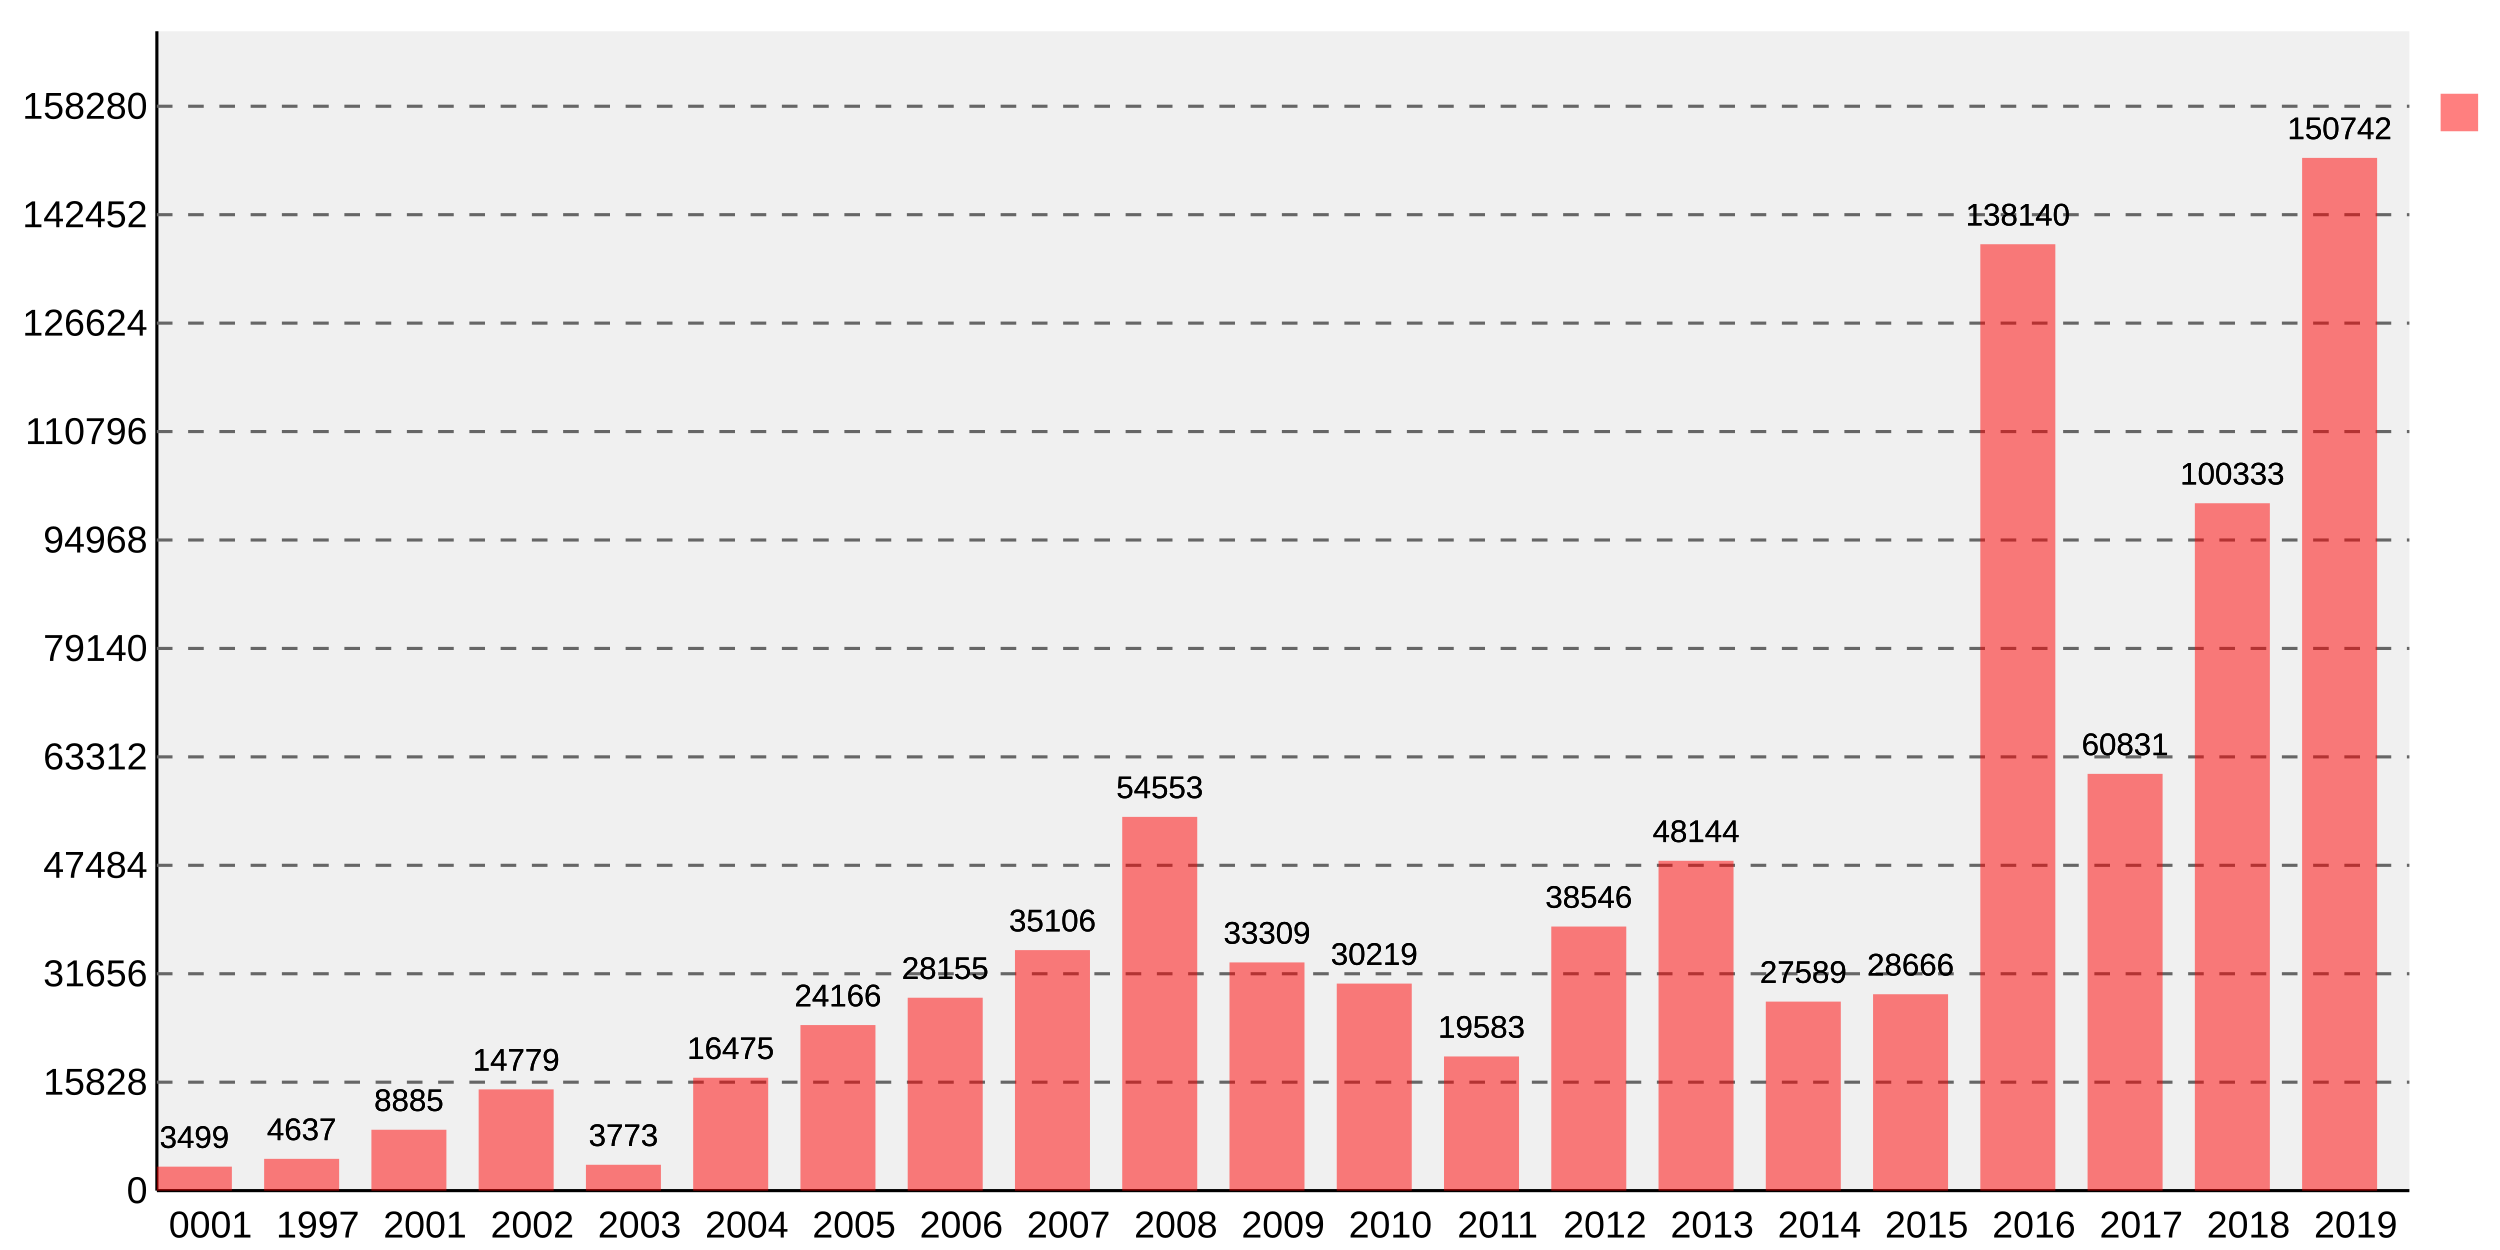
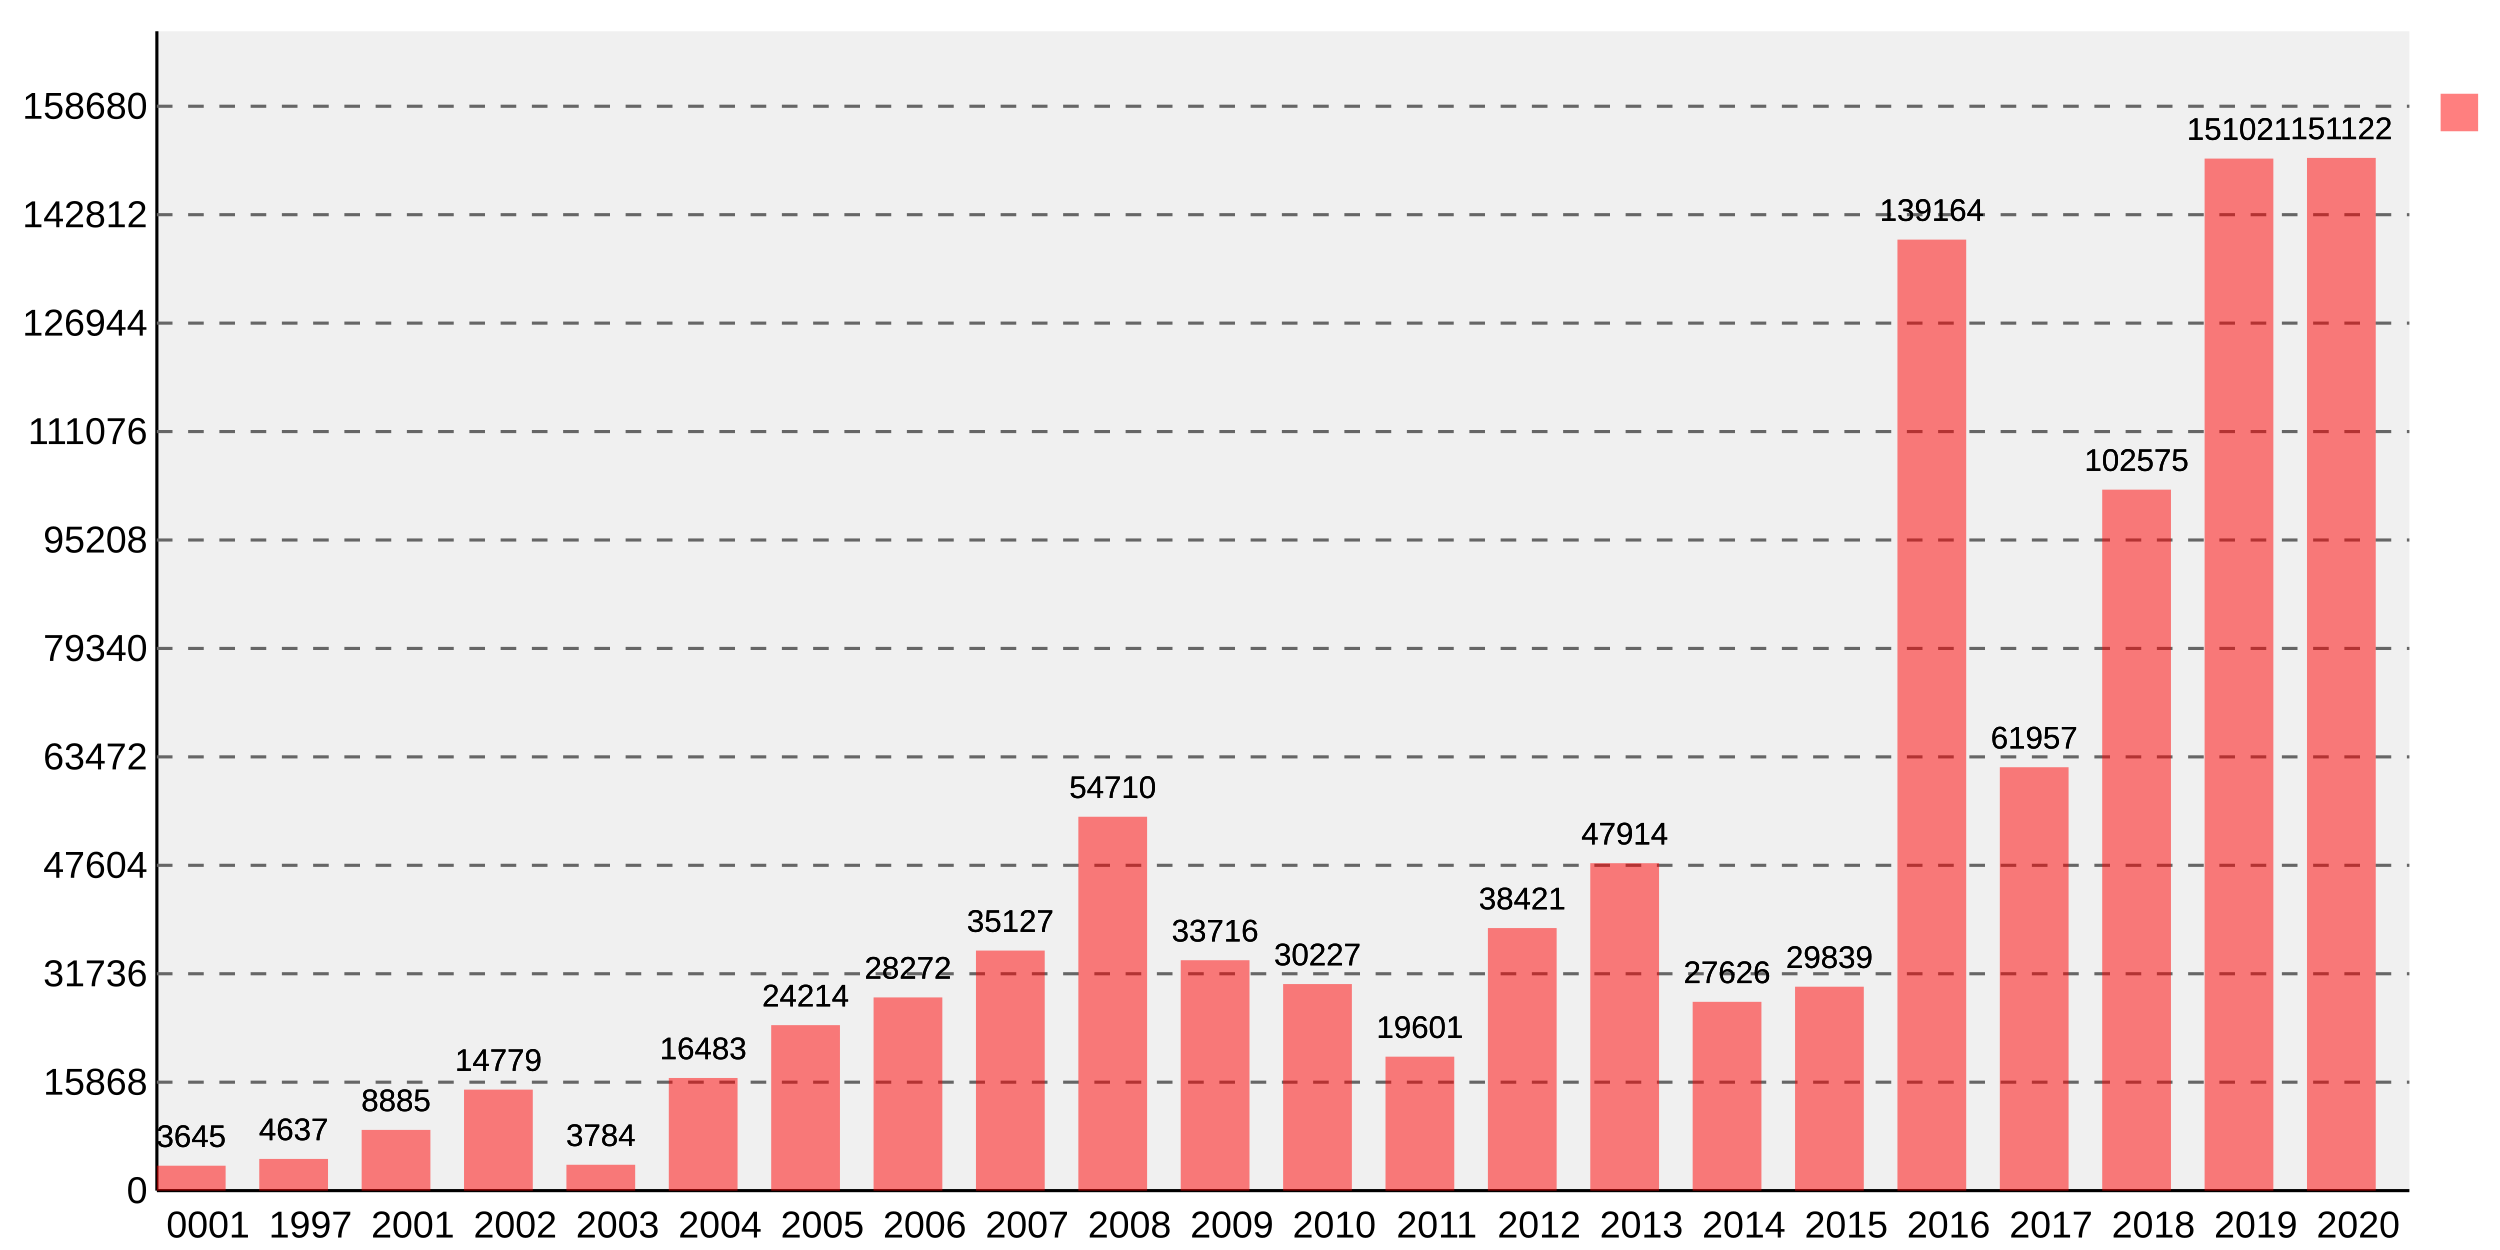
<svg xmlns="http://www.w3.org/2000/svg" viewBox="0 0 800 400">
  <defs>
    <style type="text/css">/*
Base styles for svg.charts.Graph
*/
.svgBackground {
    fill: #fff
    }
.graphBackground {
    fill: #f0f0f0
    }
/* graphs titles */
.mainTitle {
    text-anchor: middle;
    fill: #000;
    font-size: 16px;
    font-family: "Arial", sans-serif;
    font-weight: normal
    }
.subTitle {
    text-anchor: middle;
    fill: #999;
    font-size: 14px;
    font-family: "Arial", sans-serif;
    font-weight: normal
    }
.axis {
    stroke: #000;
    stroke-width: 1px
    }
.guideLines {
    stroke: #666;
    stroke-width: 1px;
    stroke-dasharray: 5, 5
    }
.xAxisLabels {
    text-anchor: middle;
    fill: #000;
    font-size: 12px;
    font-family: "Arial", sans-serif;
    font-weight: normal
    }
.yAxisLabels {
    text-anchor: end;
    fill: #000;
    font-size: 12px;
    font-family: "Arial", sans-serif;
    font-weight: normal
    }
.xAxisTitle {
    text-anchor: middle;
    fill: #f00;
    font-size: 14px;
    font-family: "Arial", sans-serif;
    font-weight: normal
    }
.yAxisTitle {
    fill: #f00;
    text-anchor: middle;
    font-size: 14px;
    font-family: "Arial", sans-serif;
    font-weight: normal
    }
.dataPointLabel {
    fill: #000;
    text-anchor: middle;
    font-size: 10px;
    font-family: "Arial", sans-serif;
    font-weight: normal
    }
.staggerGuideLine {
    fill: none;
    stroke: #000;
    stroke-width: 0.5px
    }
.keyText {
    fill: #000;
    text-anchor: start;
    font-size: 10px;
    font-family: "Arial", sans-serif;
    font-weight: normal
    }
/*
default fill styles for multiple datasets (probably only use a single
dataset on this graph though)
*/
.key1, .fill1 {
    fill: #f00;
    fill-opacity: 0.5;
    stroke: none;
    stroke-width: 0.5px
    }
.key2, .fill2 {
    fill: #00f;
    fill-opacity: 0.5;
    stroke: none;
    stroke-width: 1px
    }
.key3, .fill3 {
    fill: #0f0;
    fill-opacity: 0.5;
    stroke: none;
    stroke-width: 1px
    }
.key4, .fill4 {
    fill: #fc0;
    fill-opacity: 0.5;
    stroke: none;
    stroke-width: 1px
    }
.key5, .fill5 {
    fill: #0cf;
    fill-opacity: 0.5;
    stroke: none;
    stroke-width: 1px
    }
.key6, .fill6 {
    fill: #f0f;
    fill-opacity: 0.5;
    stroke: none;
    stroke-width: 1px
    }
.key7, .fill7 {
    fill: #0ff;
    fill-opacity: 0.5;
    stroke: none;
    stroke-width: 1px
    }
.key8, .fill8 {
    fill: #ff0;
    fill-opacity: 0.5;
    stroke: none;
    stroke-width: 1px
    }
.key9, .fill9 {
    fill: #c66;
    fill-opacity: 0.5;
    stroke: none;
    stroke-width: 1px
    }
.key10, .fill10 {
    fill: #639;
    fill-opacity: 0.5;
    stroke: none;
    stroke-width: 1px
    }
.key11, .fill11 {
    fill: #390;
    fill-opacity: 0.5;
    stroke: none;
    stroke-width: 1px
    }
.key12, .fill12 {
    fill: #96F;
    fill-opacity: 0.5;
    stroke: none;
    stroke-width: 1px
    }</style>
  </defs>
  <rect width="800" height="400" x="0" y="0" class="svgBackground" />
  <g transform="translate (50.2 10)">
    <rect x="0" y="0" width="720.8" height="371" class="graphBackground" />
    <path d="M 0 0 v371" class="axis" id="xAxis" />
    <path d="M 0 371 h720.8" class="axis" id="yAxis" />
-     <text class="xAxisLabels" x="17.162" y="386" style="text-anchor: middle">0001</text>
-     <text class="xAxisLabels" x="51.486" y="386" style="text-anchor: middle">1997</text>
-     <text class="xAxisLabels" x="85.81" y="386" style="text-anchor: middle">2001</text>
-     <text class="xAxisLabels" x="120.133" y="386" style="text-anchor: middle">2002</text>
-     <text class="xAxisLabels" x="154.457" y="386" style="text-anchor: middle">2003</text>
-     <text class="xAxisLabels" x="188.781" y="386" style="text-anchor: middle">2004</text>
-     <text class="xAxisLabels" x="223.105" y="386" style="text-anchor: middle">2005</text>
-     <text class="xAxisLabels" x="257.429" y="386" style="text-anchor: middle">2006</text>
-     <text class="xAxisLabels" x="291.752" y="386" style="text-anchor: middle">2007</text>
-     <text class="xAxisLabels" x="326.076" y="386" style="text-anchor: middle">2008</text>
-     <text class="xAxisLabels" x="360.4" y="386" style="text-anchor: middle">2009</text>
-     <text class="xAxisLabels" x="394.724" y="386" style="text-anchor: middle">2010</text>
-     <text class="xAxisLabels" x="429.048" y="386" style="text-anchor: middle">2011</text>
-     <text class="xAxisLabels" x="463.371" y="386" style="text-anchor: middle">2012</text>
-     <text class="xAxisLabels" x="497.695" y="386" style="text-anchor: middle">2013</text>
-     <text class="xAxisLabels" x="532.019" y="386" style="text-anchor: middle">2014</text>
-     <text class="xAxisLabels" x="566.343" y="386" style="text-anchor: middle">2015</text>
-     <text class="xAxisLabels" x="600.667" y="386" style="text-anchor: middle">2016</text>
-     <text class="xAxisLabels" x="634.99" y="386" style="text-anchor: middle">2017</text>
-     <text class="xAxisLabels" x="669.314" y="386" style="text-anchor: middle">2018</text>
-     <text class="xAxisLabels" x="703.638" y="386" style="text-anchor: middle">2019</text>
+     <text class="xAxisLabels" x="16.382" y="386" style="text-anchor: middle">0001</text>
+     <text class="xAxisLabels" x="49.145" y="386" style="text-anchor: middle">1997</text>
+     <text class="xAxisLabels" x="81.909" y="386" style="text-anchor: middle">2001</text>
+     <text class="xAxisLabels" x="114.673" y="386" style="text-anchor: middle">2002</text>
+     <text class="xAxisLabels" x="147.436" y="386" style="text-anchor: middle">2003</text>
+     <text class="xAxisLabels" x="180.2" y="386" style="text-anchor: middle">2004</text>
+     <text class="xAxisLabels" x="212.964" y="386" style="text-anchor: middle">2005</text>
+     <text class="xAxisLabels" x="245.727" y="386" style="text-anchor: middle">2006</text>
+     <text class="xAxisLabels" x="278.491" y="386" style="text-anchor: middle">2007</text>
+     <text class="xAxisLabels" x="311.255" y="386" style="text-anchor: middle">2008</text>
+     <text class="xAxisLabels" x="344.018" y="386" style="text-anchor: middle">2009</text>
+     <text class="xAxisLabels" x="376.782" y="386" style="text-anchor: middle">2010</text>
+     <text class="xAxisLabels" x="409.545" y="386" style="text-anchor: middle">2011</text>
+     <text class="xAxisLabels" x="442.309" y="386" style="text-anchor: middle">2012</text>
+     <text class="xAxisLabels" x="475.073" y="386" style="text-anchor: middle">2013</text>
+     <text class="xAxisLabels" x="507.836" y="386" style="text-anchor: middle">2014</text>
+     <text class="xAxisLabels" x="540.6" y="386" style="text-anchor: middle">2015</text>
+     <text class="xAxisLabels" x="573.364" y="386" style="text-anchor: middle">2016</text>
+     <text class="xAxisLabels" x="606.127" y="386" style="text-anchor: middle">2017</text>
+     <text class="xAxisLabels" x="638.891" y="386" style="text-anchor: middle">2018</text>
+     <text class="xAxisLabels" x="671.655" y="386" style="text-anchor: middle">2019</text>
+     <text class="xAxisLabels" x="704.418" y="386" style="text-anchor: middle">2020</text>
    <text class="yAxisLabels" x="-3" y="375.0" style="text-anchor: end">0</text>
-     <text class="yAxisLabels" x="-3" y="340.3" style="text-anchor: end">15828</text>
-     <text class="yAxisLabels" x="-3" y="305.6" style="text-anchor: end">31656</text>
-     <text class="yAxisLabels" x="-3" y="270.9" style="text-anchor: end">47484</text>
-     <text class="yAxisLabels" x="-3" y="236.2" style="text-anchor: end">63312</text>
-     <text class="yAxisLabels" x="-3" y="201.5" style="text-anchor: end">79140</text>
-     <text class="yAxisLabels" x="-3" y="166.8" style="text-anchor: end">94968</text>
-     <text class="yAxisLabels" x="-3" y="132.1" style="text-anchor: end">110796</text>
-     <text class="yAxisLabels" x="-3" y="97.4" style="text-anchor: end">126624</text>
-     <text class="yAxisLabels" x="-3" y="62.7" style="text-anchor: end">142452</text>
-     <text class="yAxisLabels" x="-3" y="28.0" style="text-anchor: end">158280</text>
+     <text class="yAxisLabels" x="-3" y="340.3" style="text-anchor: end">15868</text>
+     <text class="yAxisLabels" x="-3" y="305.6" style="text-anchor: end">31736</text>
+     <text class="yAxisLabels" x="-3" y="270.9" style="text-anchor: end">47604</text>
+     <text class="yAxisLabels" x="-3" y="236.2" style="text-anchor: end">63472</text>
+     <text class="yAxisLabels" x="-3" y="201.5" style="text-anchor: end">79340</text>
+     <text class="yAxisLabels" x="-3" y="166.8" style="text-anchor: end">95208</text>
+     <text class="yAxisLabels" x="-3" y="132.1" style="text-anchor: end">111076</text>
+     <text class="yAxisLabels" x="-3" y="97.4" style="text-anchor: end">126944</text>
+     <text class="yAxisLabels" x="-3" y="62.7" style="text-anchor: end">142812</text>
+     <text class="yAxisLabels" x="-3" y="28.0" style="text-anchor: end">158680</text>
    <path d="M 0 336.3 h720.8" class="guideLines" />
    <path d="M 0 301.6 h720.8" class="guideLines" />
    <path d="M 0 266.9 h720.8" class="guideLines" />
    <path d="M 0 232.2 h720.8" class="guideLines" />
    <path d="M 0 197.5 h720.8" class="guideLines" />
    <path d="M 0 162.8 h720.8" class="guideLines" />
    <path d="M 0 128.1 h720.8" class="guideLines" />
    <path d="M 0 93.4 h720.8" class="guideLines" />
    <path d="M 0 58.7 h720.8" class="guideLines" />
    <path d="M 0 24.0 h720.8" class="guideLines" />
-     <rect x="0.0" y="363.329" width="24.0" height="7.671" class="fill1" />
-     <rect x="34.324" y="360.834" width="24.0" height="10.166" class="fill1" />
-     <rect x="68.648" y="351.521" width="24.0" height="19.479" class="fill1" />
-     <rect x="102.971" y="338.6" width="24.0" height="32.4" class="fill1" />
-     <rect x="137.295" y="362.728" width="24.0" height="8.272" class="fill1" />
-     <rect x="171.619" y="334.882" width="24.0" height="36.118" class="fill1" />
-     <rect x="205.943" y="318.02" width="24.0" height="52.98" class="fill1" />
-     <rect x="240.267" y="309.275" width="24.0" height="61.725" class="fill1" />
-     <rect x="274.59" y="294.037" width="24.0" height="76.963" class="fill1" />
-     <rect x="308.914" y="251.403" width="24.0" height="119.597" class="fill1" />
-     <rect x="343.238" y="297.976" width="24.0" height="73.024" class="fill1" />
-     <rect x="377.562" y="304.75" width="24.0" height="66.25" class="fill1" />
-     <rect x="411.886" y="328.068" width="24.0" height="42.932" class="fill1" />
-     <rect x="446.21" y="286.495" width="24.0" height="84.505" class="fill1" />
-     <rect x="480.533" y="265.453" width="24.0" height="105.547" class="fill1" />
-     <rect x="514.857" y="310.516" width="24.0" height="60.484" class="fill1" />
-     <rect x="549.181" y="308.155" width="24.0" height="62.845" class="fill1" />
-     <rect x="583.505" y="68.153" width="24.0" height="302.847" class="fill1" />
-     <rect x="617.829" y="237.639" width="24.0" height="133.361" class="fill1" />
-     <rect x="652.152" y="151.038" width="24.0" height="219.962" class="fill1" />
-     <rect x="686.476" y="40.526" width="24.0" height="330.474" class="fill1" />
+     <rect x="0.0" y="363.029" width="22.0" height="7.971" class="fill1" />
+     <rect x="32.764" y="360.86" width="22.0" height="10.14" class="fill1" />
+     <rect x="65.527" y="351.57" width="22.0" height="19.43" class="fill1" />
+     <rect x="98.291" y="338.681" width="22.0" height="32.319" class="fill1" />
+     <rect x="131.055" y="362.725" width="22.0" height="8.275" class="fill1" />
+     <rect x="163.818" y="334.955" width="22.0" height="36.045" class="fill1" />
+     <rect x="196.582" y="318.049" width="22.0" height="52.951" class="fill1" />
+     <rect x="229.345" y="309.175" width="22.0" height="61.825" class="fill1" />
+     <rect x="262.109" y="294.185" width="22.0" height="76.815" class="fill1" />
+     <rect x="294.873" y="251.361" width="22.0" height="119.639" class="fill1" />
+     <rect x="327.636" y="297.27" width="22.0" height="73.73" class="fill1" />
+     <rect x="360.4" y="304.9" width="22.0" height="66.1" class="fill1" />
+     <rect x="393.164" y="328.137" width="22.0" height="42.863" class="fill1" />
+     <rect x="425.927" y="286.981" width="22.0" height="84.019" class="fill1" />
+     <rect x="458.691" y="266.222" width="22.0" height="104.778" class="fill1" />
+     <rect x="491.455" y="310.588" width="22.0" height="60.412" class="fill1" />
+     <rect x="524.218" y="305.748" width="22.0" height="65.252" class="fill1" />
+     <rect x="556.982" y="66.677" width="22.0" height="304.323" class="fill1" />
+     <rect x="589.745" y="235.513" width="22.0" height="135.487" class="fill1" />
+     <rect x="622.509" y="146.69" width="22.0" height="224.31" class="fill1" />
+     <rect x="655.273" y="40.749" width="22.0" height="330.251" class="fill1" />
+     <rect x="688.036" y="40.528" width="22.0" height="330.472" class="fill1" />
    <g>
-       <text x="12.0" y="357.329" class="dataPointLabel" style="None stroke: #fff; stroke-width: 2;">3499</text>
-       <text x="12.0" y="357.329" class="dataPointLabel">3499</text>
-       <text x="46.324" y="354.834" class="dataPointLabel" style="None stroke: #fff; stroke-width: 2;">4637</text>
-       <text x="46.324" y="354.834" class="dataPointLabel">4637</text>
-       <text x="80.648" y="345.521" class="dataPointLabel" style="None stroke: #fff; stroke-width: 2;">8885</text>
-       <text x="80.648" y="345.521" class="dataPointLabel">8885</text>
-       <text x="114.971" y="332.6" class="dataPointLabel" style="None stroke: #fff; stroke-width: 2;">14779</text>
-       <text x="114.971" y="332.6" class="dataPointLabel">14779</text>
-       <text x="149.295" y="356.728" class="dataPointLabel" style="None stroke: #fff; stroke-width: 2;">3773</text>
-       <text x="149.295" y="356.728" class="dataPointLabel">3773</text>
-       <text x="183.619" y="328.882" class="dataPointLabel" style="None stroke: #fff; stroke-width: 2;">16475</text>
-       <text x="183.619" y="328.882" class="dataPointLabel">16475</text>
-       <text x="217.943" y="312.02" class="dataPointLabel" style="None stroke: #fff; stroke-width: 2;">24166</text>
-       <text x="217.943" y="312.02" class="dataPointLabel">24166</text>
-       <text x="252.267" y="303.275" class="dataPointLabel" style="None stroke: #fff; stroke-width: 2;">28155</text>
-       <text x="252.267" y="303.275" class="dataPointLabel">28155</text>
-       <text x="286.59" y="288.037" class="dataPointLabel" style="None stroke: #fff; stroke-width: 2;">35106</text>
-       <text x="286.59" y="288.037" class="dataPointLabel">35106</text>
-       <text x="320.914" y="245.403" class="dataPointLabel" style="None stroke: #fff; stroke-width: 2;">54553</text>
-       <text x="320.914" y="245.403" class="dataPointLabel">54553</text>
-       <text x="355.238" y="291.976" class="dataPointLabel" style="None stroke: #fff; stroke-width: 2;">33309</text>
-       <text x="355.238" y="291.976" class="dataPointLabel">33309</text>
-       <text x="389.562" y="298.75" class="dataPointLabel" style="None stroke: #fff; stroke-width: 2;">30219</text>
-       <text x="389.562" y="298.75" class="dataPointLabel">30219</text>
-       <text x="423.886" y="322.068" class="dataPointLabel" style="None stroke: #fff; stroke-width: 2;">19583</text>
-       <text x="423.886" y="322.068" class="dataPointLabel">19583</text>
-       <text x="458.21" y="280.495" class="dataPointLabel" style="None stroke: #fff; stroke-width: 2;">38546</text>
-       <text x="458.21" y="280.495" class="dataPointLabel">38546</text>
-       <text x="492.533" y="259.453" class="dataPointLabel" style="None stroke: #fff; stroke-width: 2;">48144</text>
-       <text x="492.533" y="259.453" class="dataPointLabel">48144</text>
-       <text x="526.857" y="304.516" class="dataPointLabel" style="None stroke: #fff; stroke-width: 2;">27589</text>
-       <text x="526.857" y="304.516" class="dataPointLabel">27589</text>
-       <text x="561.181" y="302.155" class="dataPointLabel" style="None stroke: #fff; stroke-width: 2;">28666</text>
-       <text x="561.181" y="302.155" class="dataPointLabel">28666</text>
-       <text x="595.505" y="62.153" class="dataPointLabel" style="None stroke: #fff; stroke-width: 2;">138140</text>
-       <text x="595.505" y="62.153" class="dataPointLabel">138140</text>
-       <text x="629.829" y="231.639" class="dataPointLabel" style="None stroke: #fff; stroke-width: 2;">60831</text>
-       <text x="629.829" y="231.639" class="dataPointLabel">60831</text>
-       <text x="664.152" y="145.038" class="dataPointLabel" style="None stroke: #fff; stroke-width: 2;">100333</text>
-       <text x="664.152" y="145.038" class="dataPointLabel">100333</text>
-       <text x="698.476" y="34.526" class="dataPointLabel" style="None stroke: #fff; stroke-width: 2;">150742</text>
-       <text x="698.476" y="34.526" class="dataPointLabel">150742</text>
+       <text x="11.0" y="357.029" class="dataPointLabel" style="None stroke: #fff; stroke-width: 2;">3645</text>
+       <text x="11.0" y="357.029" class="dataPointLabel">3645</text>
+       <text x="43.764" y="354.86" class="dataPointLabel" style="None stroke: #fff; stroke-width: 2;">4637</text>
+       <text x="43.764" y="354.86" class="dataPointLabel">4637</text>
+       <text x="76.527" y="345.57" class="dataPointLabel" style="None stroke: #fff; stroke-width: 2;">8885</text>
+       <text x="76.527" y="345.57" class="dataPointLabel">8885</text>
+       <text x="109.291" y="332.681" class="dataPointLabel" style="None stroke: #fff; stroke-width: 2;">14779</text>
+       <text x="109.291" y="332.681" class="dataPointLabel">14779</text>
+       <text x="142.055" y="356.725" class="dataPointLabel" style="None stroke: #fff; stroke-width: 2;">3784</text>
+       <text x="142.055" y="356.725" class="dataPointLabel">3784</text>
+       <text x="174.818" y="328.955" class="dataPointLabel" style="None stroke: #fff; stroke-width: 2;">16483</text>
+       <text x="174.818" y="328.955" class="dataPointLabel">16483</text>
+       <text x="207.582" y="312.049" class="dataPointLabel" style="None stroke: #fff; stroke-width: 2;">24214</text>
+       <text x="207.582" y="312.049" class="dataPointLabel">24214</text>
+       <text x="240.345" y="303.175" class="dataPointLabel" style="None stroke: #fff; stroke-width: 2;">28272</text>
+       <text x="240.345" y="303.175" class="dataPointLabel">28272</text>
+       <text x="273.109" y="288.185" class="dataPointLabel" style="None stroke: #fff; stroke-width: 2;">35127</text>
+       <text x="273.109" y="288.185" class="dataPointLabel">35127</text>
+       <text x="305.873" y="245.361" class="dataPointLabel" style="None stroke: #fff; stroke-width: 2;">54710</text>
+       <text x="305.873" y="245.361" class="dataPointLabel">54710</text>
+       <text x="338.636" y="291.27" class="dataPointLabel" style="None stroke: #fff; stroke-width: 2;">33716</text>
+       <text x="338.636" y="291.27" class="dataPointLabel">33716</text>
+       <text x="371.4" y="298.9" class="dataPointLabel" style="None stroke: #fff; stroke-width: 2;">30227</text>
+       <text x="371.4" y="298.9" class="dataPointLabel">30227</text>
+       <text x="404.164" y="322.137" class="dataPointLabel" style="None stroke: #fff; stroke-width: 2;">19601</text>
+       <text x="404.164" y="322.137" class="dataPointLabel">19601</text>
+       <text x="436.927" y="280.981" class="dataPointLabel" style="None stroke: #fff; stroke-width: 2;">38421</text>
+       <text x="436.927" y="280.981" class="dataPointLabel">38421</text>
+       <text x="469.691" y="260.222" class="dataPointLabel" style="None stroke: #fff; stroke-width: 2;">47914</text>
+       <text x="469.691" y="260.222" class="dataPointLabel">47914</text>
+       <text x="502.455" y="304.588" class="dataPointLabel" style="None stroke: #fff; stroke-width: 2;">27626</text>
+       <text x="502.455" y="304.588" class="dataPointLabel">27626</text>
+       <text x="535.218" y="299.748" class="dataPointLabel" style="None stroke: #fff; stroke-width: 2;">29839</text>
+       <text x="535.218" y="299.748" class="dataPointLabel">29839</text>
+       <text x="567.982" y="60.677" class="dataPointLabel" style="None stroke: #fff; stroke-width: 2;">139164</text>
+       <text x="567.982" y="60.677" class="dataPointLabel">139164</text>
+       <text x="600.745" y="229.513" class="dataPointLabel" style="None stroke: #fff; stroke-width: 2;">61957</text>
+       <text x="600.745" y="229.513" class="dataPointLabel">61957</text>
+       <text x="633.509" y="140.69" class="dataPointLabel" style="None stroke: #fff; stroke-width: 2;">102575</text>
+       <text x="633.509" y="140.69" class="dataPointLabel">102575</text>
+       <text x="666.273" y="34.749" class="dataPointLabel" style="None stroke: #fff; stroke-width: 2;">151021</text>
+       <text x="666.273" y="34.749" class="dataPointLabel">151021</text>
+       <text x="699.036" y="34.528" class="dataPointLabel" style="None stroke: #fff; stroke-width: 2;">151122</text>
+       <text x="699.036" y="34.528" class="dataPointLabel">151122</text>
    </g>
  </g>
  <g transform="translate(781 30)">
    <rect x="0" y="0" width="12" height="12" class="key1" />
    <text x="17" y="12" class="keyText" />
  </g>
</svg>
